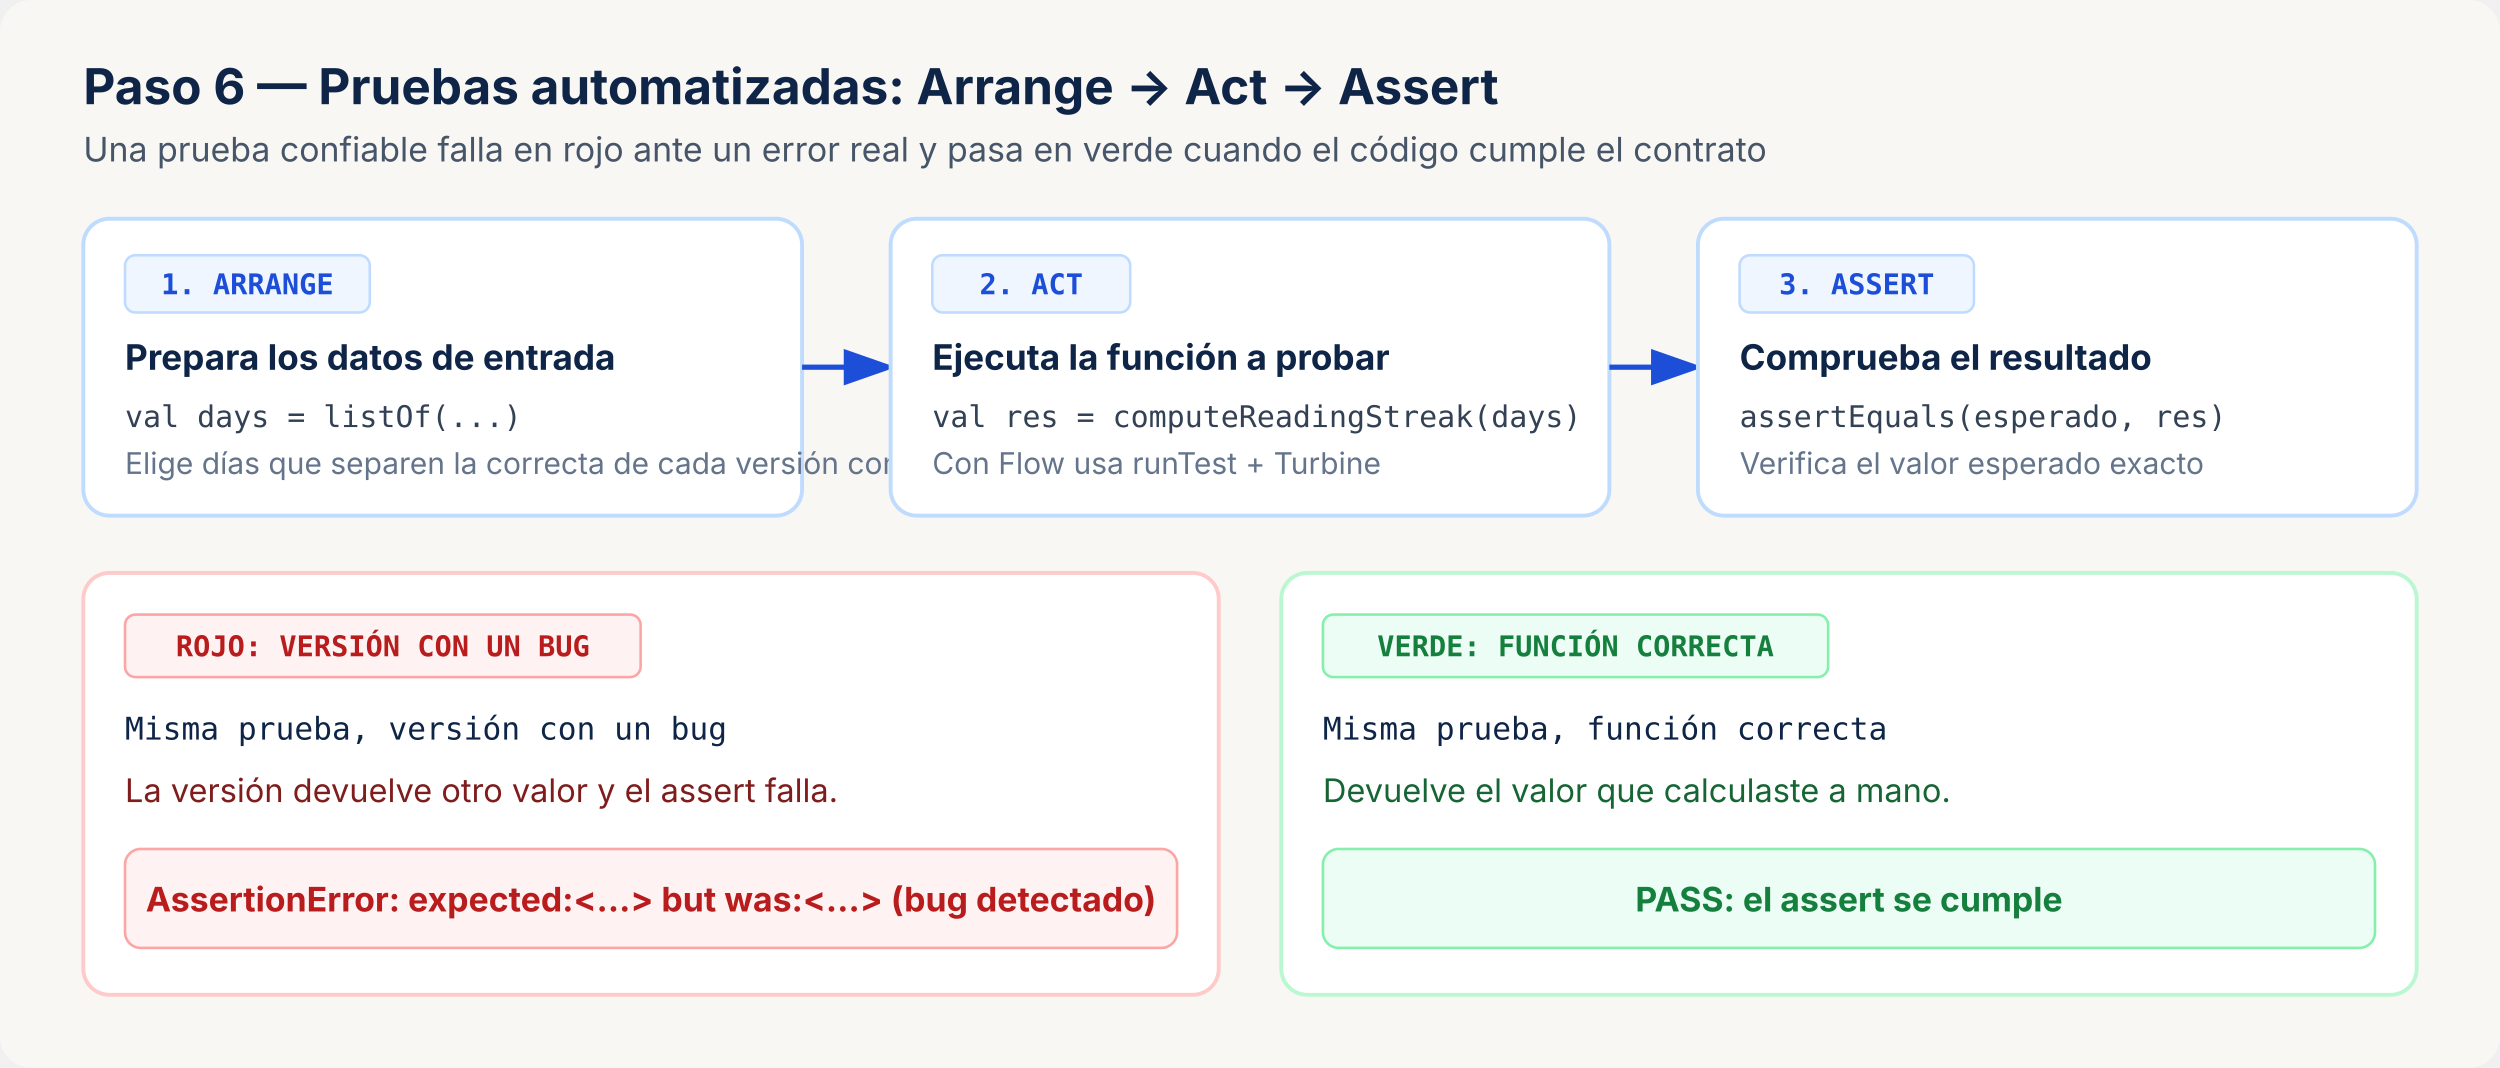
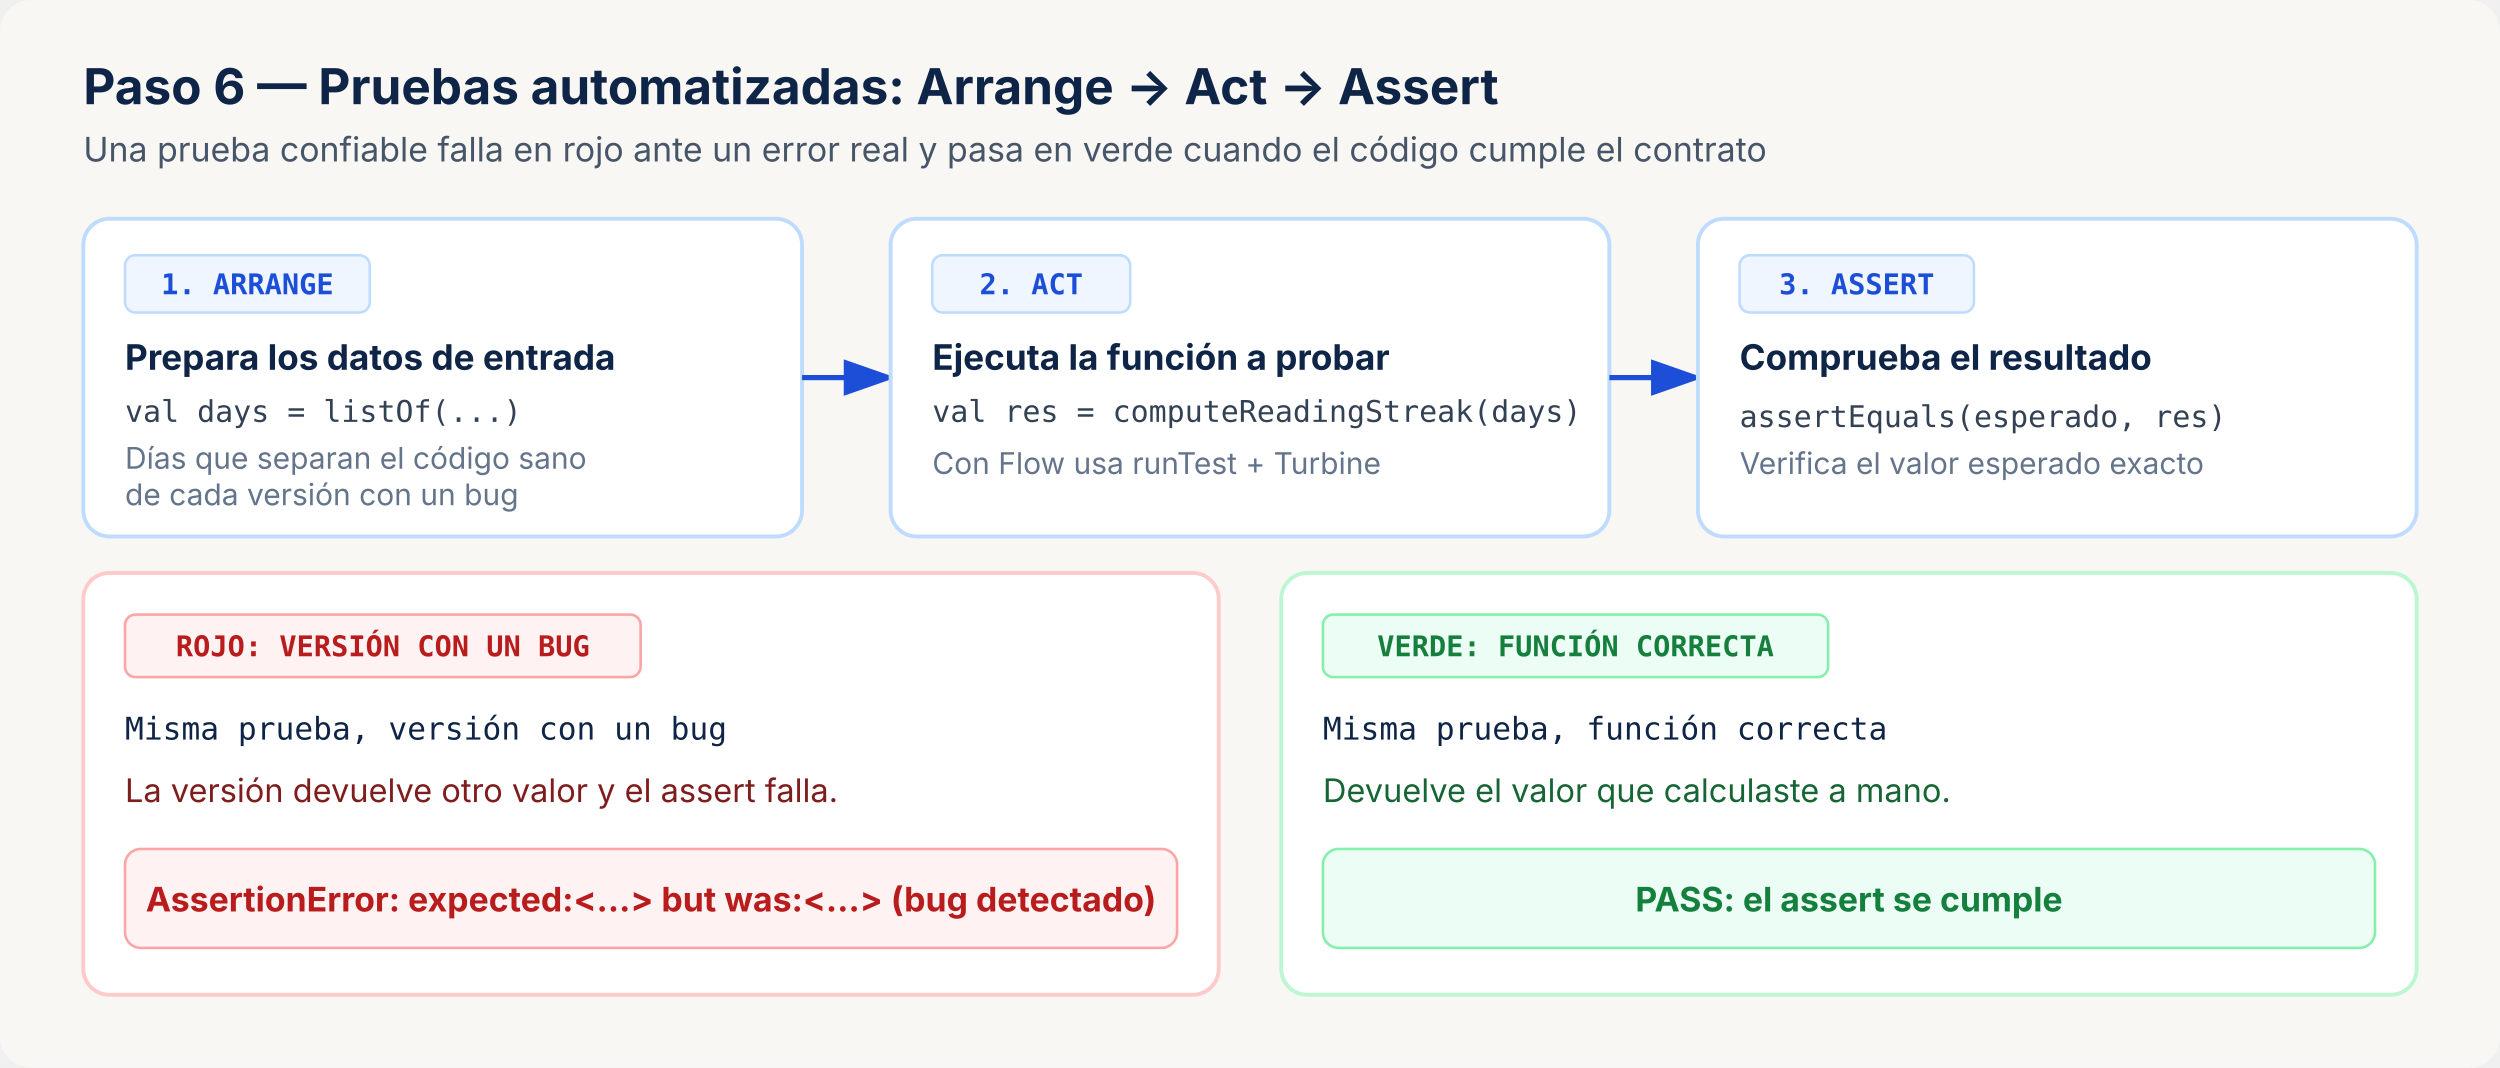
<svg xmlns="http://www.w3.org/2000/svg" viewBox="0 0 960 410" role="img" aria-labelledby="test-title test-desc">
  <defs>
    <marker id="arr-blue" markerWidth="10" markerHeight="7" refX="8" refY="3.5" orient="auto">
      <polygon points="0 0, 10 3.5, 0 7" fill="#1D4ED8" />
    </marker>
  </defs>
  <rect width="960" height="410" rx="12" fill="#F8F7F4" />
  <text x="32" y="40" fill="#0F2547" font-family="system-ui, -apple-system, 'Segoe UI', sans-serif" font-size="19" font-weight="700">Paso 6 — Pruebas automatizadas: Arrange → Act → Assert</text>
  <text x="32" y="62" fill="#475569" font-family="system-ui, -apple-system, 'Segoe UI', sans-serif" font-size="13">Una prueba confiable falla en rojo ante un error real y pasa en verde cuando el código cumple el contrato</text>
-   <rect x="32" y="84" width="276" height="114" rx="10" fill="#FFFFFF" stroke="#BFDBFE" stroke-width="1.5" />
+   <rect x="32" y="84" width="276" height="122" rx="10" fill="#FFFFFF" stroke="#BFDBFE" stroke-width="1.5" />
  <rect x="48" y="98" width="94" height="22" rx="4" fill="#EFF6FF" stroke="#BFDBFE" stroke-width="1" />
  <text x="95" y="113" fill="#1D4ED8" font-family="ui-monospace, SFMono-Regular, monospace" font-size="11" font-weight="700" text-anchor="middle">1. ARRANGE</text>
  <text x="48" y="142" fill="#0F2547" font-family="system-ui, -apple-system, sans-serif" font-size="13.5" font-weight="700">Prepara los datos de entrada</text>
-   <text x="48" y="164" fill="#334155" font-family="ui-monospace, SFMono-Regular, monospace" font-size="11.5">val days = listOf(...)</text>
-   <text x="48" y="182" fill="#64748B" font-family="system-ui, -apple-system, sans-serif" font-size="11.5">Elige días que separen la correcta de cada versión con un bug</text>
-   <line x1="308" y1="141" x2="340" y2="141" stroke="#1D4ED8" stroke-width="2" marker-end="url(#arr-blue)" />
-   <rect x="342" y="84" width="276" height="114" rx="10" fill="#FFFFFF" stroke="#BFDBFE" stroke-width="1.5" />
+   <text x="48" y="162" fill="#334155" font-family="ui-monospace, SFMono-Regular, monospace" font-size="11.5">val days = listOf(...)</text>
+   <text x="48" y="180" fill="#64748B" font-family="system-ui, -apple-system, sans-serif" font-size="11.5">
+     <tspan x="48" dy="0">Días que separan el código sano</tspan>
+     <tspan x="48" dy="14">de cada versión con un bug</tspan>
+   </text>
+   <line x1="308" y1="145" x2="340" y2="145" stroke="#1D4ED8" stroke-width="2" marker-end="url(#arr-blue)" />
+   <rect x="342" y="84" width="276" height="122" rx="10" fill="#FFFFFF" stroke="#BFDBFE" stroke-width="1.5" />
  <rect x="358" y="98" width="76" height="22" rx="4" fill="#EFF6FF" stroke="#BFDBFE" stroke-width="1" />
  <text x="396" y="113" fill="#1D4ED8" font-family="ui-monospace, SFMono-Regular, monospace" font-size="11" font-weight="700" text-anchor="middle">2. ACT</text>
  <text x="358" y="142" fill="#0F2547" font-family="system-ui, -apple-system, sans-serif" font-size="13.5" font-weight="700">Ejecuta la función a probar</text>
-   <text x="358" y="164" fill="#334155" font-family="ui-monospace, SFMono-Regular, monospace" font-size="11.5">val res = computeReadingStreak(days)</text>
+   <text x="358" y="162" fill="#334155" font-family="ui-monospace, SFMono-Regular, monospace" font-size="11.5">val res = computeReadingStreak(days)</text>
  <text x="358" y="182" fill="#64748B" font-family="system-ui, -apple-system, sans-serif" font-size="11.5">Con Flow usa runTest + Turbine</text>
-   <line x1="618" y1="141" x2="650" y2="141" stroke="#1D4ED8" stroke-width="2" marker-end="url(#arr-blue)" />
-   <rect x="652" y="84" width="276" height="114" rx="10" fill="#FFFFFF" stroke="#BFDBFE" stroke-width="1.5" />
+   <line x1="618" y1="145" x2="650" y2="145" stroke="#1D4ED8" stroke-width="2" marker-end="url(#arr-blue)" />
+   <rect x="652" y="84" width="276" height="122" rx="10" fill="#FFFFFF" stroke="#BFDBFE" stroke-width="1.5" />
  <rect x="668" y="98" width="90" height="22" rx="4" fill="#EFF6FF" stroke="#BFDBFE" stroke-width="1" />
  <text x="713" y="113" fill="#1D4ED8" font-family="ui-monospace, SFMono-Regular, monospace" font-size="11" font-weight="700" text-anchor="middle">3. ASSERT</text>
  <text x="668" y="142" fill="#0F2547" font-family="system-ui, -apple-system, sans-serif" font-size="13.5" font-weight="700">Comprueba el resultado</text>
  <text x="668" y="164" fill="#334155" font-family="ui-monospace, SFMono-Regular, monospace" font-size="11.5">assertEquals(esperado, res)</text>
  <text x="668" y="182" fill="#64748B" font-family="system-ui, -apple-system, sans-serif" font-size="11.5">Verifica el valor esperado exacto</text>
  <rect x="32" y="220" width="436" height="162" rx="10" fill="#FFFFFF" stroke="#FECACA" stroke-width="1.5" />
  <rect x="48" y="236" width="198" height="24" rx="4" fill="#FEF2F2" stroke="#FCA5A5" stroke-width="1" />
  <text x="147" y="252" fill="#B91C1C" font-family="ui-monospace, SFMono-Regular, monospace" font-size="11" font-weight="700" text-anchor="middle">ROJO: VERSIÓN CON UN BUG</text>
  <text x="48" y="284" fill="#0F2547" font-family="ui-monospace, SFMono-Regular, monospace" font-size="12">Misma prueba, versión con un bug</text>
  <text x="48" y="308" fill="#7F1D1D" font-family="system-ui, -apple-system, sans-serif" font-size="12.5">La versión devuelve otro valor y el assert falla.</text>
  <rect x="48" y="326" width="404" height="38" rx="6" fill="#FEF2F2" stroke="#FCA5A5" stroke-width="1" />
  <text x="250" y="350" fill="#B91C1C" font-family="system-ui, -apple-system, sans-serif" font-size="13" font-weight="700" text-anchor="middle">AssertionError: expected:&lt;…&gt; but was:&lt;…&gt; (bug detectado)</text>
  <rect x="492" y="220" width="436" height="162" rx="10" fill="#FFFFFF" stroke="#BBF7D0" stroke-width="1.5" />
  <rect x="508" y="236" width="194" height="24" rx="4" fill="#ECFDF5" stroke="#86EFAC" stroke-width="1" />
  <text x="605" y="252" fill="#15803D" font-family="ui-monospace, SFMono-Regular, monospace" font-size="11" font-weight="700" text-anchor="middle">VERDE: FUNCIÓN CORRECTA</text>
  <text x="508" y="284" fill="#0F2547" font-family="ui-monospace, SFMono-Regular, monospace" font-size="12">Misma prueba, función correcta</text>
  <text x="508" y="308" fill="#166534" font-family="system-ui, -apple-system, sans-serif" font-size="12.5">Devuelve el valor que calculaste a mano.</text>
  <rect x="508" y="326" width="404" height="38" rx="6" fill="#ECFDF5" stroke="#86EFAC" stroke-width="1" />
  <text x="710" y="350" fill="#15803D" font-family="system-ui, -apple-system, sans-serif" font-size="13" font-weight="700" text-anchor="middle">PASS: el assert se cumple</text>
</svg>
